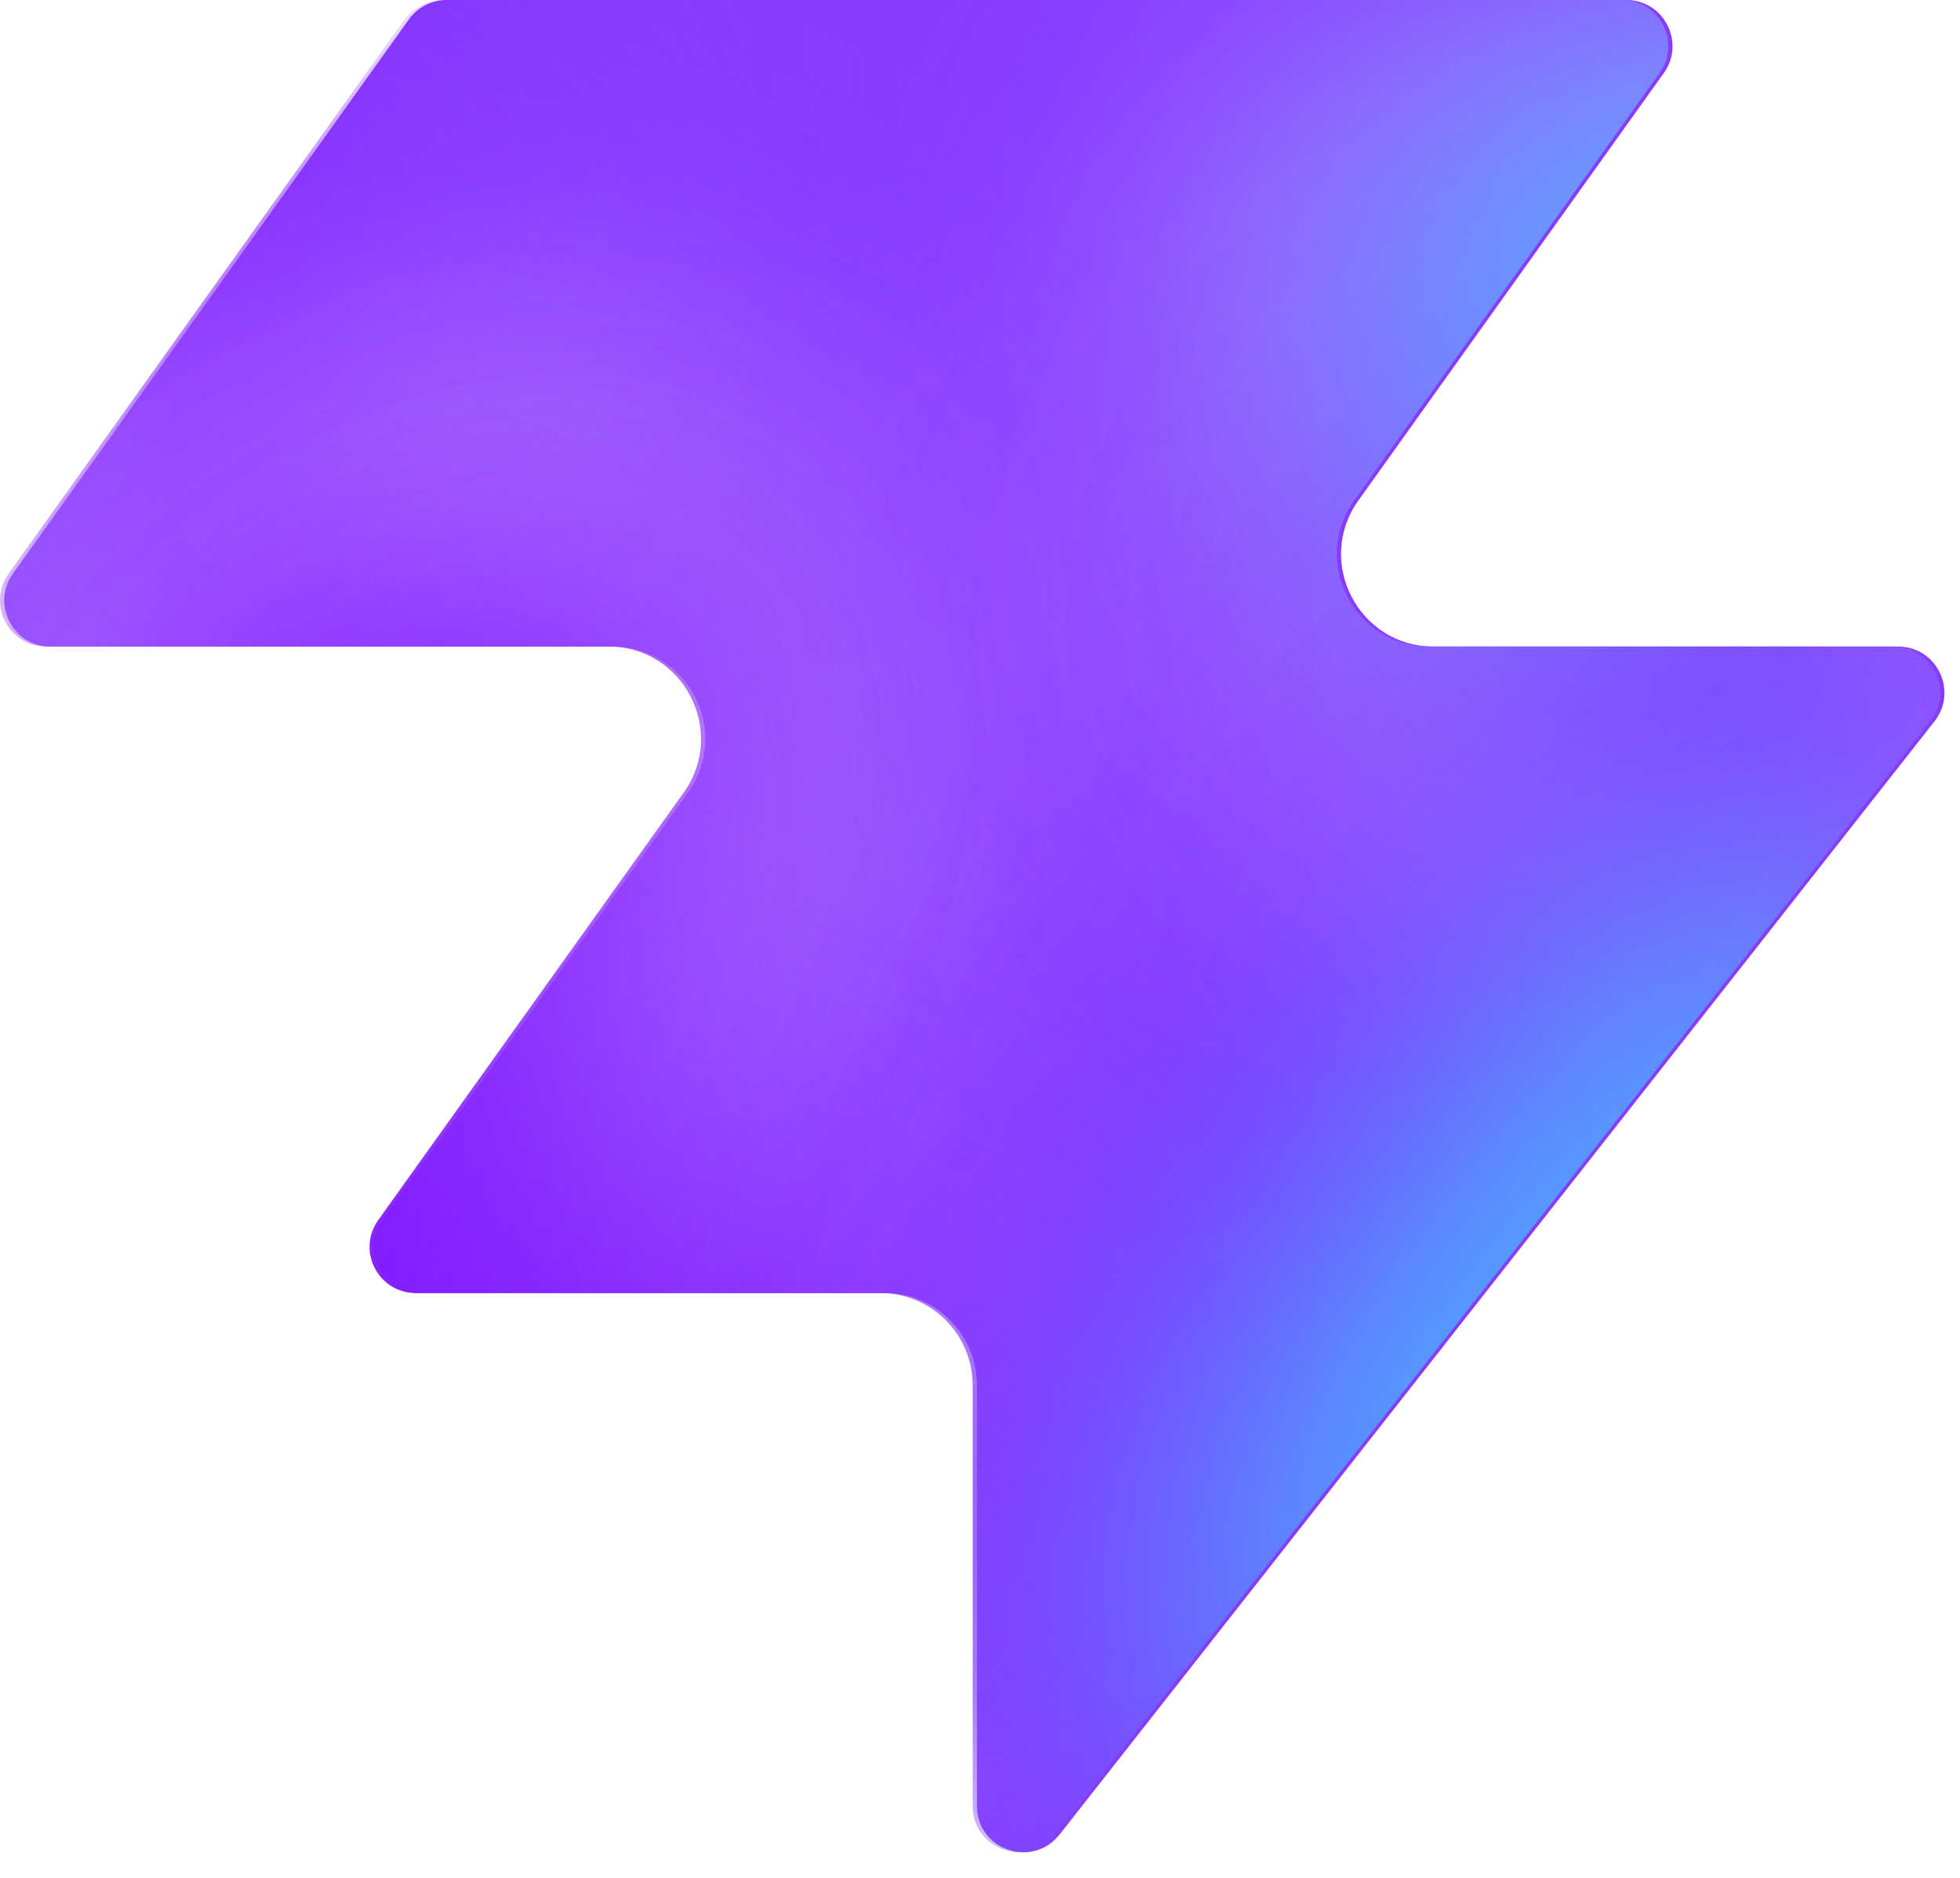
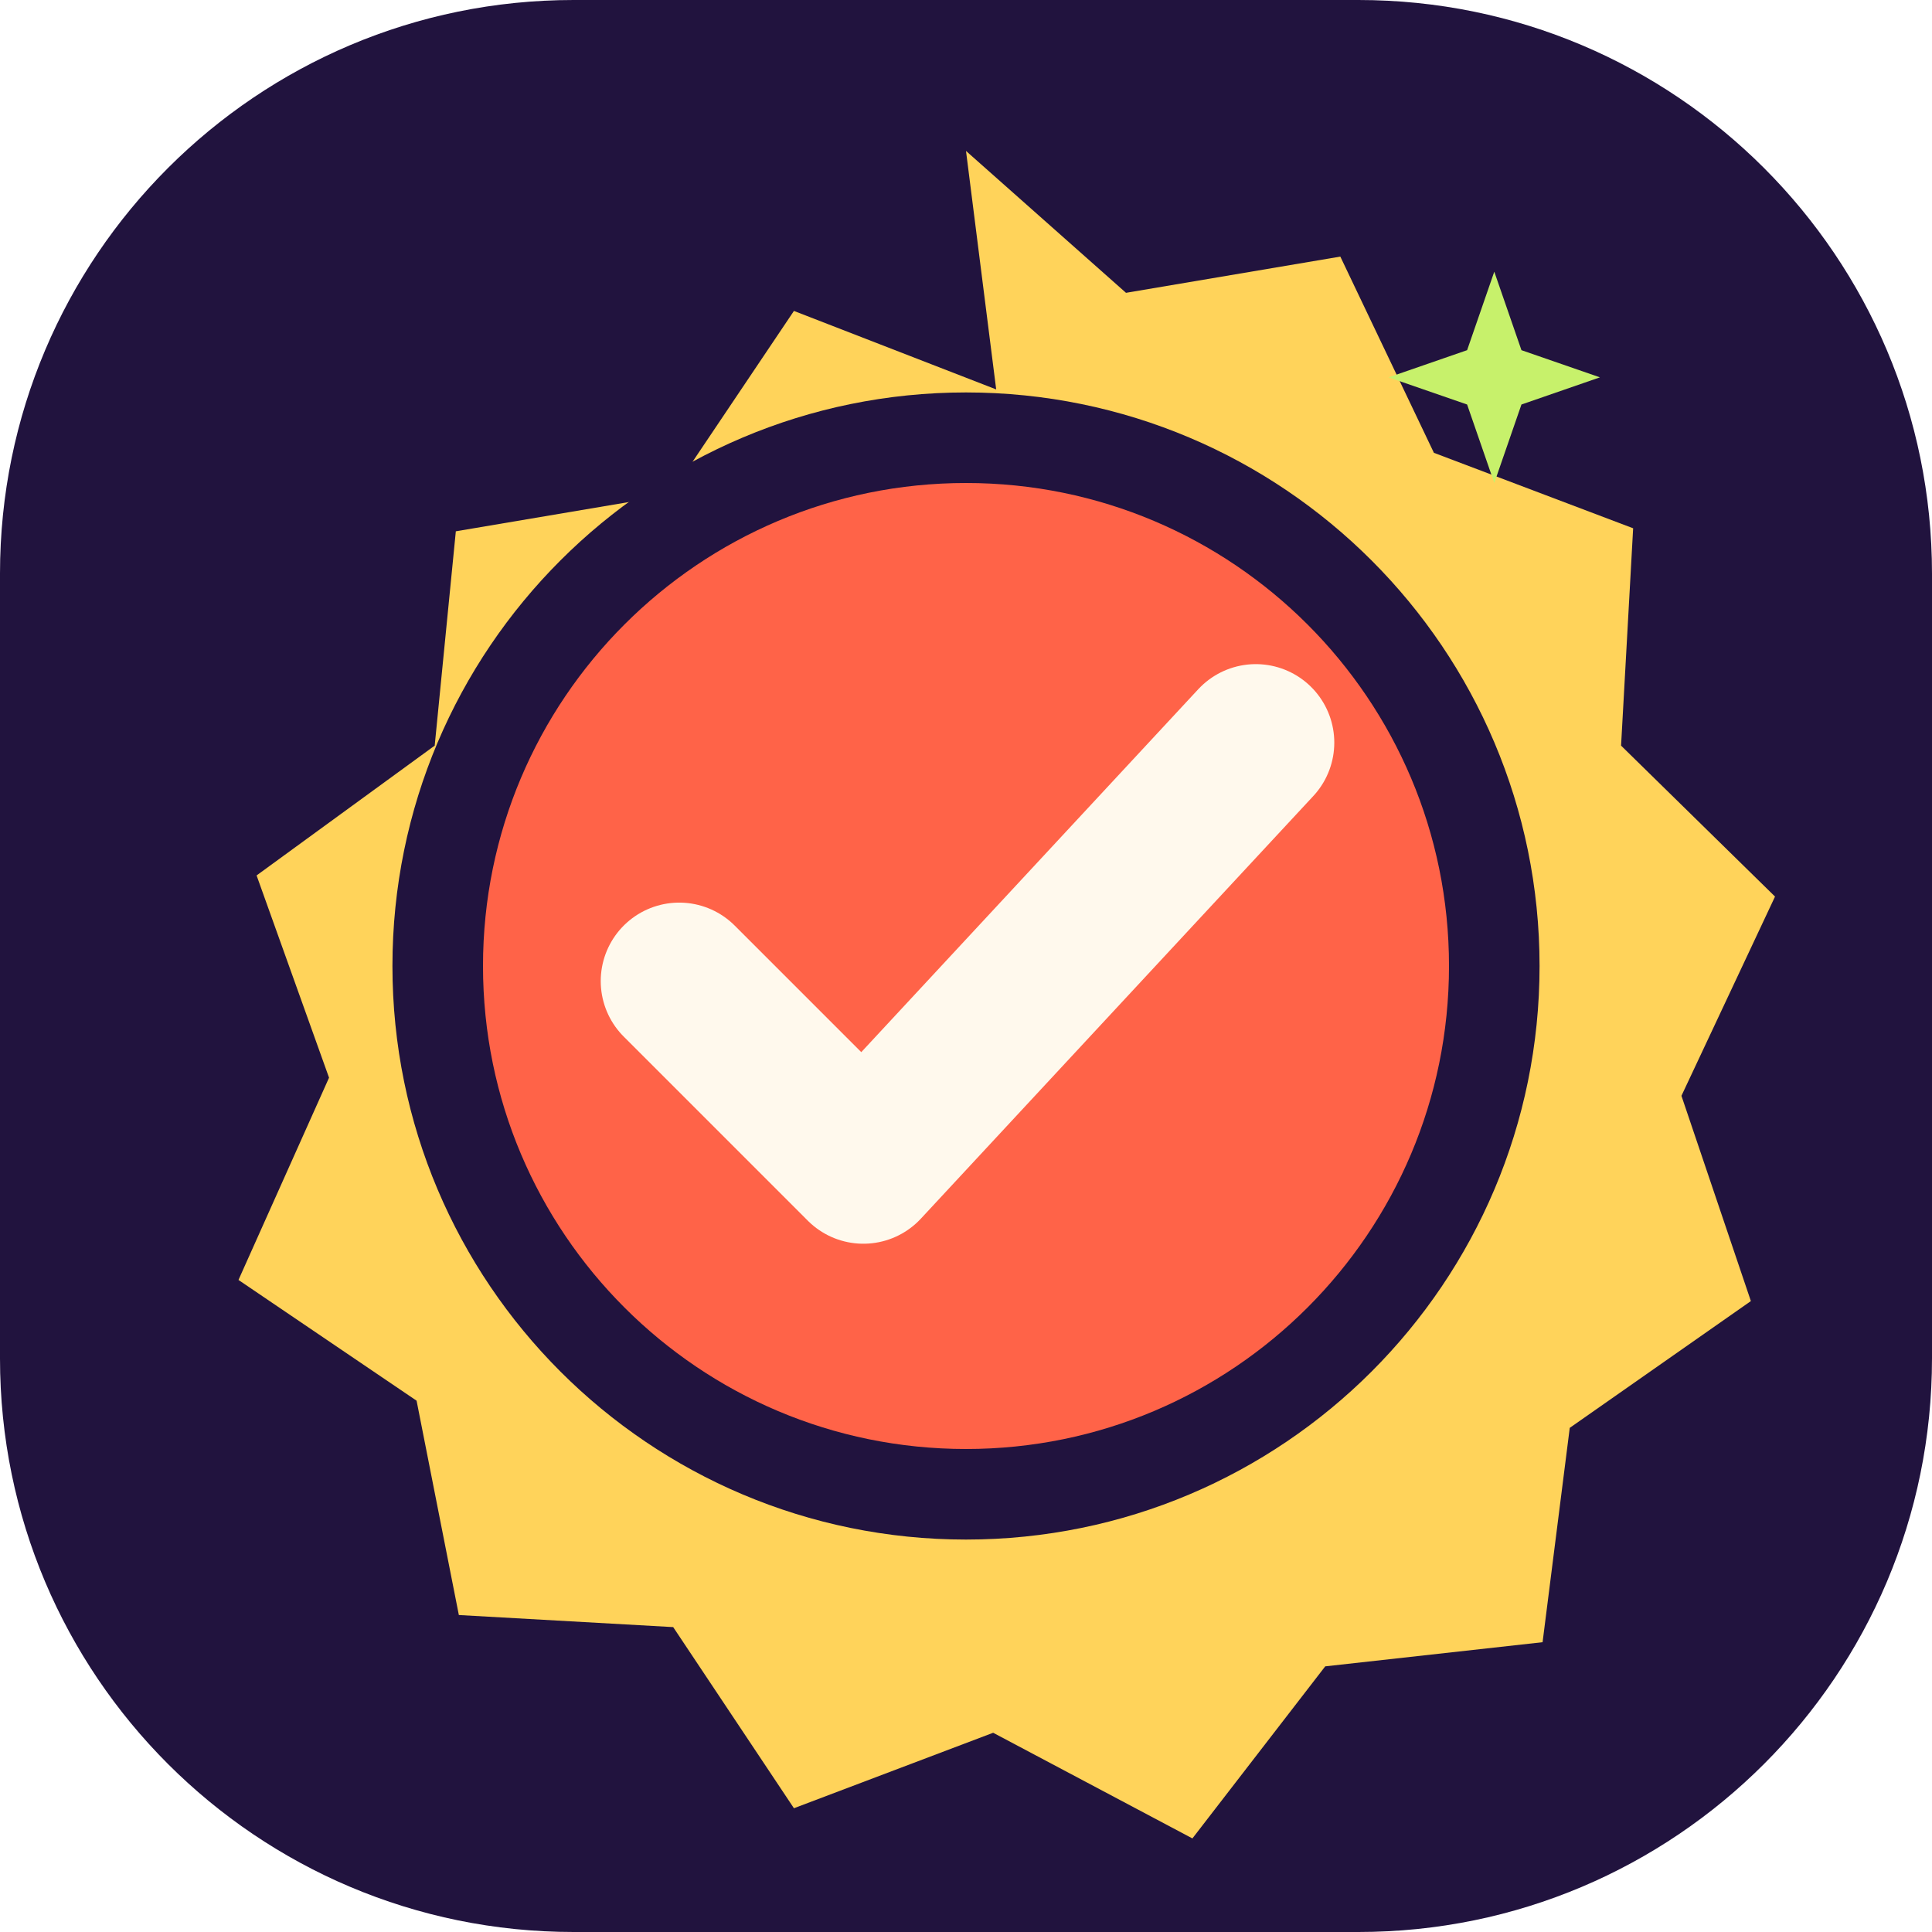
- <svg xmlns="http://www.w3.org/2000/svg" width="48" height="46" fill="none" viewBox="0 0 48 46">
-   <path fill="#863bff" d="M25.946 44.938c-.664.845-2.021.375-2.021-.698V33.937a2.26 2.26 0 0 0-2.262-2.262H10.287c-.92 0-1.456-1.04-.92-1.788l7.48-10.471c1.07-1.497 0-3.578-1.842-3.578H1.237c-.92 0-1.456-1.04-.92-1.788L10.013.474c.214-.297.556-.474.92-.474h28.894c.92 0 1.456 1.04.92 1.788l-7.48 10.471c-1.07 1.498 0 3.579 1.842 3.579h11.377c.943 0 1.473 1.088.89 1.83L25.947 44.94z" style="fill:#863bff;fill:color(display-p3 .525 .23 1);fill-opacity:1" />
-   <mask id="a" width="48" height="46" x="0" y="0" maskUnits="userSpaceOnUse" style="mask-type:alpha">
-     <path fill="#000" d="M25.842 44.938c-.664.844-2.021.375-2.021-.698V33.937a2.26 2.26 0 0 0-2.262-2.262H10.183c-.92 0-1.456-1.04-.92-1.788l7.48-10.471c1.07-1.498 0-3.579-1.842-3.579H1.133c-.92 0-1.456-1.04-.92-1.787L9.91.473c.214-.297.556-.474.92-.474h28.894c.92 0 1.456 1.04.92 1.788l-7.48 10.471c-1.07 1.498 0 3.578 1.842 3.578h11.377c.943 0 1.473 1.088.89 1.832L25.843 44.94z" style="fill:#000;fill-opacity:1" />
-   </mask>
-   <g mask="url(#a)">
-     <g filter="url(#b)">
-       <ellipse cx="5.508" cy="14.704" fill="#ede6ff" rx="5.508" ry="14.704" style="fill:#ede6ff;fill:color(display-p3 .927 .903 1);fill-opacity:1" transform="matrix(.00324 1 1 -.00324 -4.47 31.516)" />
-     </g>
-     <g filter="url(#c)">
-       <ellipse cx="10.399" cy="29.851" fill="#ede6ff" rx="10.399" ry="29.851" style="fill:#ede6ff;fill:color(display-p3 .927 .903 1);fill-opacity:1" transform="matrix(.00324 1 1 -.00324 -39.328 7.883)" />
-     </g>
-     <g filter="url(#d)">
-       <ellipse cx="5.508" cy="30.487" fill="#7e14ff" rx="5.508" ry="30.487" style="fill:#7e14ff;fill:color(display-p3 .492 .077 1);fill-opacity:1" transform="rotate(89.814 -25.913 -14.639)scale(1 -1)" />
-     </g>
-     <g filter="url(#e)">
-       <ellipse cx="5.508" cy="30.599" fill="#7e14ff" rx="5.508" ry="30.599" style="fill:#7e14ff;fill:color(display-p3 .492 .077 1);fill-opacity:1" transform="rotate(89.814 -32.644 -3.334)scale(1 -1)" />
-     </g>
-     <g filter="url(#f)">
-       <ellipse cx="5.508" cy="30.599" fill="#7e14ff" rx="5.508" ry="30.599" style="fill:#7e14ff;fill:color(display-p3 .492 .077 1);fill-opacity:1" transform="matrix(.00324 1 1 -.00324 -34.34 30.47)" />
-     </g>
-     <g filter="url(#g)">
-       <ellipse cx="14.072" cy="22.078" fill="#ede6ff" rx="14.072" ry="22.078" style="fill:#ede6ff;fill:color(display-p3 .927 .903 1);fill-opacity:1" transform="rotate(93.35 24.506 48.493)scale(-1 1)" />
-     </g>
-     <g filter="url(#h)">
-       <ellipse cx="3.47" cy="21.501" fill="#7e14ff" rx="3.47" ry="21.501" style="fill:#7e14ff;fill:color(display-p3 .492 .077 1);fill-opacity:1" transform="rotate(89.009 28.708 47.59)scale(-1 1)" />
-     </g>
-     <g filter="url(#i)">
-       <ellipse cx="3.47" cy="21.501" fill="#7e14ff" rx="3.47" ry="21.501" style="fill:#7e14ff;fill:color(display-p3 .492 .077 1);fill-opacity:1" transform="rotate(89.009 28.708 47.59)scale(-1 1)" />
-     </g>
-     <g filter="url(#j)">
-       <ellipse cx=".387" cy="8.972" fill="#7e14ff" rx="4.407" ry="29.108" style="fill:#7e14ff;fill:color(display-p3 .492 .077 1);fill-opacity:1" transform="rotate(39.51 .387 8.972)" />
-     </g>
-     <g filter="url(#k)">
-       <ellipse cx="47.523" cy="-6.092" fill="#7e14ff" rx="4.407" ry="29.108" style="fill:#7e14ff;fill:color(display-p3 .492 .077 1);fill-opacity:1" transform="rotate(37.892 47.523 -6.092)" />
-     </g>
-     <g filter="url(#l)">
-       <ellipse cx="41.412" cy="6.333" fill="#47bfff" rx="5.971" ry="9.665" style="fill:#47bfff;fill:color(display-p3 .28 .748 1);fill-opacity:1" transform="rotate(37.892 41.412 6.333)" />
-     </g>
-     <g filter="url(#m)">
-       <ellipse cx="-1.879" cy="38.332" fill="#7e14ff" rx="4.407" ry="29.108" style="fill:#7e14ff;fill:color(display-p3 .492 .077 1);fill-opacity:1" transform="rotate(37.892 -1.88 38.332)" />
-     </g>
-     <g filter="url(#n)">
-       <ellipse cx="-1.879" cy="38.332" fill="#7e14ff" rx="4.407" ry="29.108" style="fill:#7e14ff;fill:color(display-p3 .492 .077 1);fill-opacity:1" transform="rotate(37.892 -1.88 38.332)" />
-     </g>
-     <g filter="url(#o)">
-       <ellipse cx="35.651" cy="29.907" fill="#7e14ff" rx="4.407" ry="29.108" style="fill:#7e14ff;fill:color(display-p3 .492 .077 1);fill-opacity:1" transform="rotate(37.892 35.651 29.907)" />
-     </g>
-     <g filter="url(#p)">
-       <ellipse cx="38.418" cy="32.4" fill="#47bfff" rx="5.971" ry="15.297" style="fill:#47bfff;fill:color(display-p3 .28 .748 1);fill-opacity:1" transform="rotate(37.892 38.418 32.4)" />
-     </g>
-   </g>
-   <defs>
-     <filter id="b" width="60.045" height="41.654" x="-19.77" y="16.149" color-interpolation-filters="sRGB" filterUnits="userSpaceOnUse">
-       <feFlood flood-opacity="0" result="BackgroundImageFix" />
-       <feBlend in="SourceGraphic" in2="BackgroundImageFix" result="shape" />
-       <feGaussianBlur result="effect1_foregroundBlur_2002_17158" stdDeviation="7.659" />
-     </filter>
-     <filter id="c" width="90.34" height="51.437" x="-54.613" y="-7.533" color-interpolation-filters="sRGB" filterUnits="userSpaceOnUse">
-       <feFlood flood-opacity="0" result="BackgroundImageFix" />
-       <feBlend in="SourceGraphic" in2="BackgroundImageFix" result="shape" />
-       <feGaussianBlur result="effect1_foregroundBlur_2002_17158" stdDeviation="7.659" />
-     </filter>
-     <filter id="d" width="79.355" height="29.4" x="-49.64" y="2.03" color-interpolation-filters="sRGB" filterUnits="userSpaceOnUse">
-       <feFlood flood-opacity="0" result="BackgroundImageFix" />
-       <feBlend in="SourceGraphic" in2="BackgroundImageFix" result="shape" />
-       <feGaussianBlur result="effect1_foregroundBlur_2002_17158" stdDeviation="4.596" />
-     </filter>
-     <filter id="e" width="79.579" height="29.4" x="-45.045" y="20.029" color-interpolation-filters="sRGB" filterUnits="userSpaceOnUse">
-       <feFlood flood-opacity="0" result="BackgroundImageFix" />
-       <feBlend in="SourceGraphic" in2="BackgroundImageFix" result="shape" />
-       <feGaussianBlur result="effect1_foregroundBlur_2002_17158" stdDeviation="4.596" />
-     </filter>
-     <filter id="f" width="79.579" height="29.4" x="-43.513" y="21.178" color-interpolation-filters="sRGB" filterUnits="userSpaceOnUse">
-       <feFlood flood-opacity="0" result="BackgroundImageFix" />
-       <feBlend in="SourceGraphic" in2="BackgroundImageFix" result="shape" />
-       <feGaussianBlur result="effect1_foregroundBlur_2002_17158" stdDeviation="4.596" />
-     </filter>
-     <filter id="g" width="74.749" height="58.852" x="15.756" y="-17.901" color-interpolation-filters="sRGB" filterUnits="userSpaceOnUse">
-       <feFlood flood-opacity="0" result="BackgroundImageFix" />
-       <feBlend in="SourceGraphic" in2="BackgroundImageFix" result="shape" />
-       <feGaussianBlur result="effect1_foregroundBlur_2002_17158" stdDeviation="7.659" />
-     </filter>
-     <filter id="h" width="61.377" height="25.362" x="23.548" y="2.284" color-interpolation-filters="sRGB" filterUnits="userSpaceOnUse">
-       <feFlood flood-opacity="0" result="BackgroundImageFix" />
-       <feBlend in="SourceGraphic" in2="BackgroundImageFix" result="shape" />
-       <feGaussianBlur result="effect1_foregroundBlur_2002_17158" stdDeviation="4.596" />
-     </filter>
-     <filter id="i" width="61.377" height="25.362" x="23.548" y="2.284" color-interpolation-filters="sRGB" filterUnits="userSpaceOnUse">
-       <feFlood flood-opacity="0" result="BackgroundImageFix" />
-       <feBlend in="SourceGraphic" in2="BackgroundImageFix" result="shape" />
-       <feGaussianBlur result="effect1_foregroundBlur_2002_17158" stdDeviation="4.596" />
-     </filter>
-     <filter id="j" width="56.045" height="63.649" x="-27.636" y="-22.853" color-interpolation-filters="sRGB" filterUnits="userSpaceOnUse">
-       <feFlood flood-opacity="0" result="BackgroundImageFix" />
-       <feBlend in="SourceGraphic" in2="BackgroundImageFix" result="shape" />
-       <feGaussianBlur result="effect1_foregroundBlur_2002_17158" stdDeviation="4.596" />
-     </filter>
-     <filter id="k" width="54.814" height="64.646" x="20.116" y="-38.415" color-interpolation-filters="sRGB" filterUnits="userSpaceOnUse">
-       <feFlood flood-opacity="0" result="BackgroundImageFix" />
-       <feBlend in="SourceGraphic" in2="BackgroundImageFix" result="shape" />
-       <feGaussianBlur result="effect1_foregroundBlur_2002_17158" stdDeviation="4.596" />
-     </filter>
-     <filter id="l" width="33.541" height="35.313" x="24.641" y="-11.323" color-interpolation-filters="sRGB" filterUnits="userSpaceOnUse">
-       <feFlood flood-opacity="0" result="BackgroundImageFix" />
-       <feBlend in="SourceGraphic" in2="BackgroundImageFix" result="shape" />
-       <feGaussianBlur result="effect1_foregroundBlur_2002_17158" stdDeviation="4.596" />
-     </filter>
-     <filter id="m" width="54.814" height="64.646" x="-29.286" y="6.009" color-interpolation-filters="sRGB" filterUnits="userSpaceOnUse">
-       <feFlood flood-opacity="0" result="BackgroundImageFix" />
-       <feBlend in="SourceGraphic" in2="BackgroundImageFix" result="shape" />
-       <feGaussianBlur result="effect1_foregroundBlur_2002_17158" stdDeviation="4.596" />
-     </filter>
-     <filter id="n" width="54.814" height="64.646" x="-29.286" y="6.009" color-interpolation-filters="sRGB" filterUnits="userSpaceOnUse">
-       <feFlood flood-opacity="0" result="BackgroundImageFix" />
-       <feBlend in="SourceGraphic" in2="BackgroundImageFix" result="shape" />
-       <feGaussianBlur result="effect1_foregroundBlur_2002_17158" stdDeviation="4.596" />
-     </filter>
-     <filter id="o" width="54.814" height="64.646" x="8.244" y="-2.416" color-interpolation-filters="sRGB" filterUnits="userSpaceOnUse">
-       <feFlood flood-opacity="0" result="BackgroundImageFix" />
-       <feBlend in="SourceGraphic" in2="BackgroundImageFix" result="shape" />
-       <feGaussianBlur result="effect1_foregroundBlur_2002_17158" stdDeviation="4.596" />
-     </filter>
-     <filter id="p" width="39.409" height="43.623" x="18.713" y="10.588" color-interpolation-filters="sRGB" filterUnits="userSpaceOnUse">
-       <feFlood flood-opacity="0" result="BackgroundImageFix" />
-       <feBlend in="SourceGraphic" in2="BackgroundImageFix" result="shape" />
-       <feGaussianBlur result="effect1_foregroundBlur_2002_17158" stdDeviation="4.596" />
-     </filter>
-   </defs>
+ <svg xmlns="http://www.w3.org/2000/svg" viewBox="0 0 64 64" role="img" aria-labelledby="title">
+   <rect width="64" height="64" rx="19" fill="#21133E" />
+   <path fill="#FFD35A" d="m32 5 5.3 4.7 7.1-1.2 3.1 6.5 6.6 2.5-.4 7.2 5.1 5-3.1 6.6 2.3 6.8-6 4.2-.9 7.1-7.2.8-4.4 5.7-6.6-3.5-6.6 2.5-4-6-7.1-.4-1.4-7.1-5.9-4 3-6.7-2.4-6.7 5.9-4.3.7-7.1 7.1-1.2 4.1-6.1 6.7 2.6z" />
+   <circle cx="32" cy="32" r="17.5" fill="#FF6348" stroke="#21133E" stroke-width="3" />
+   <path d="m22.5 32.5 6.1 6.1 13-14" fill="none" stroke="#FFF9ED" stroke-linecap="round" stroke-linejoin="round" stroke-width="5.2" />
+   <path d="m49.5 9 .9 2.6 2.6.9-2.6.9-.9 2.6-.9-2.6L46 12.5l2.6-.9z" fill="#C7F16B" />
</svg>
